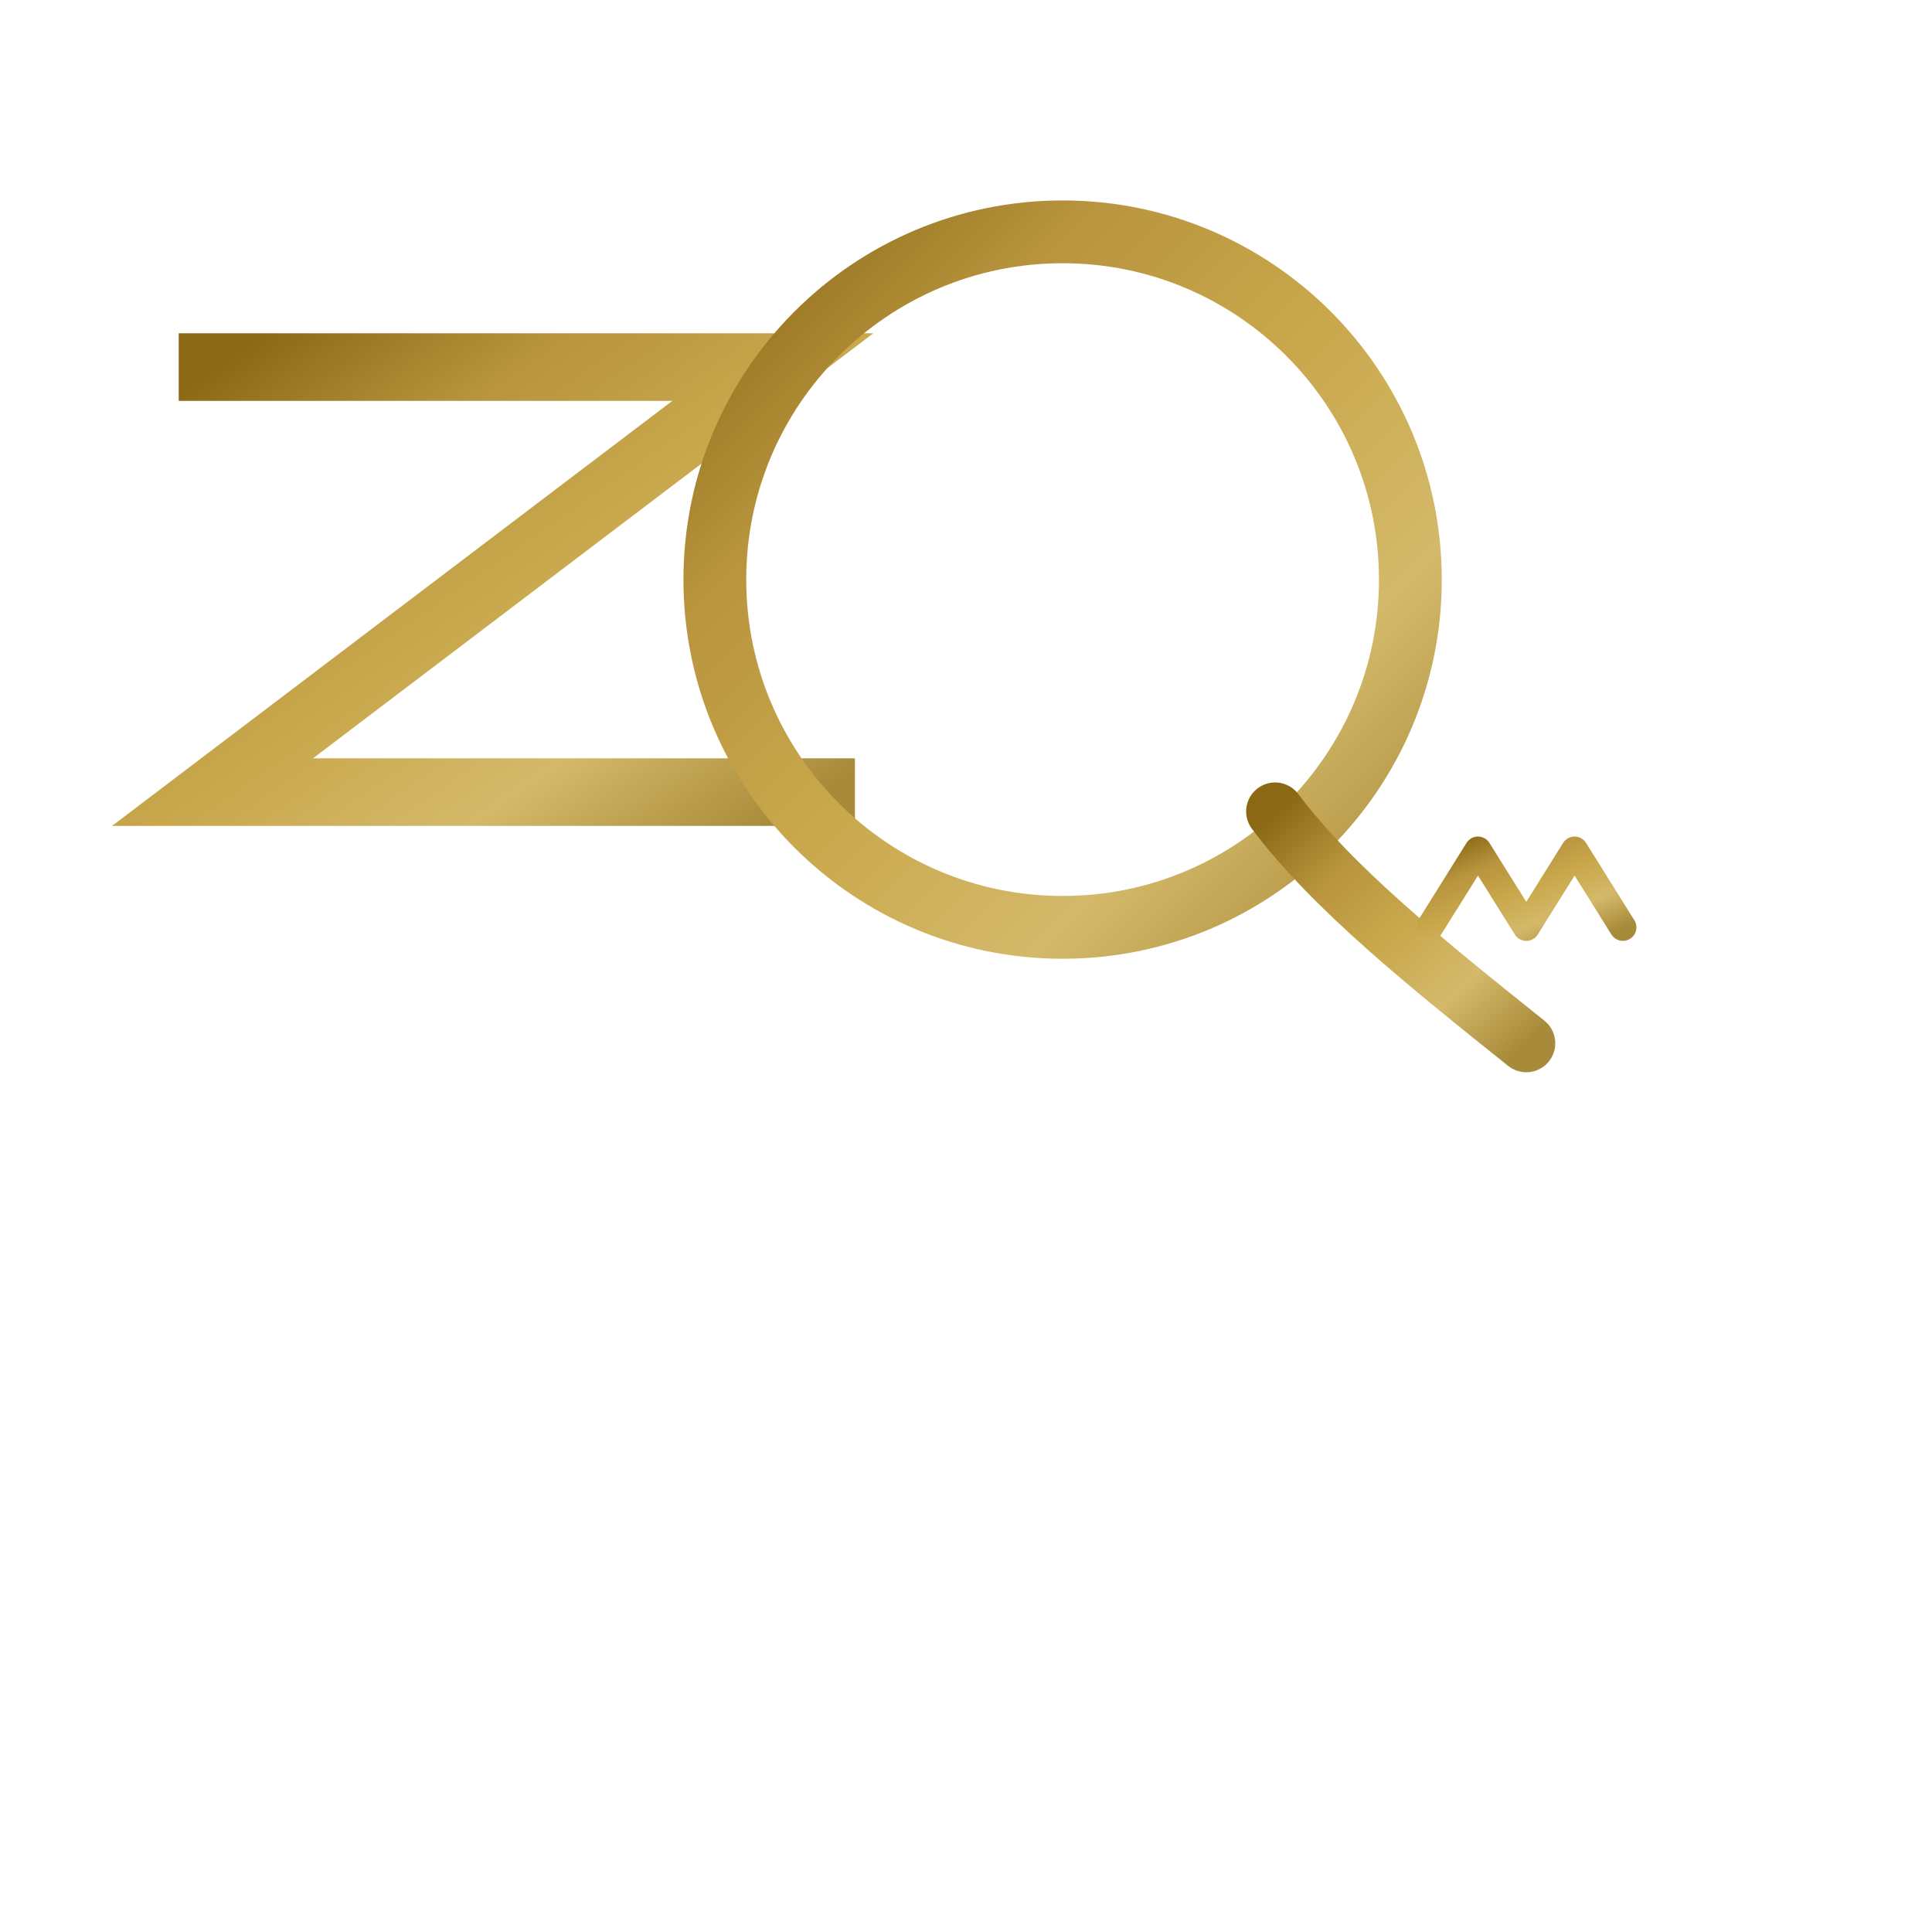
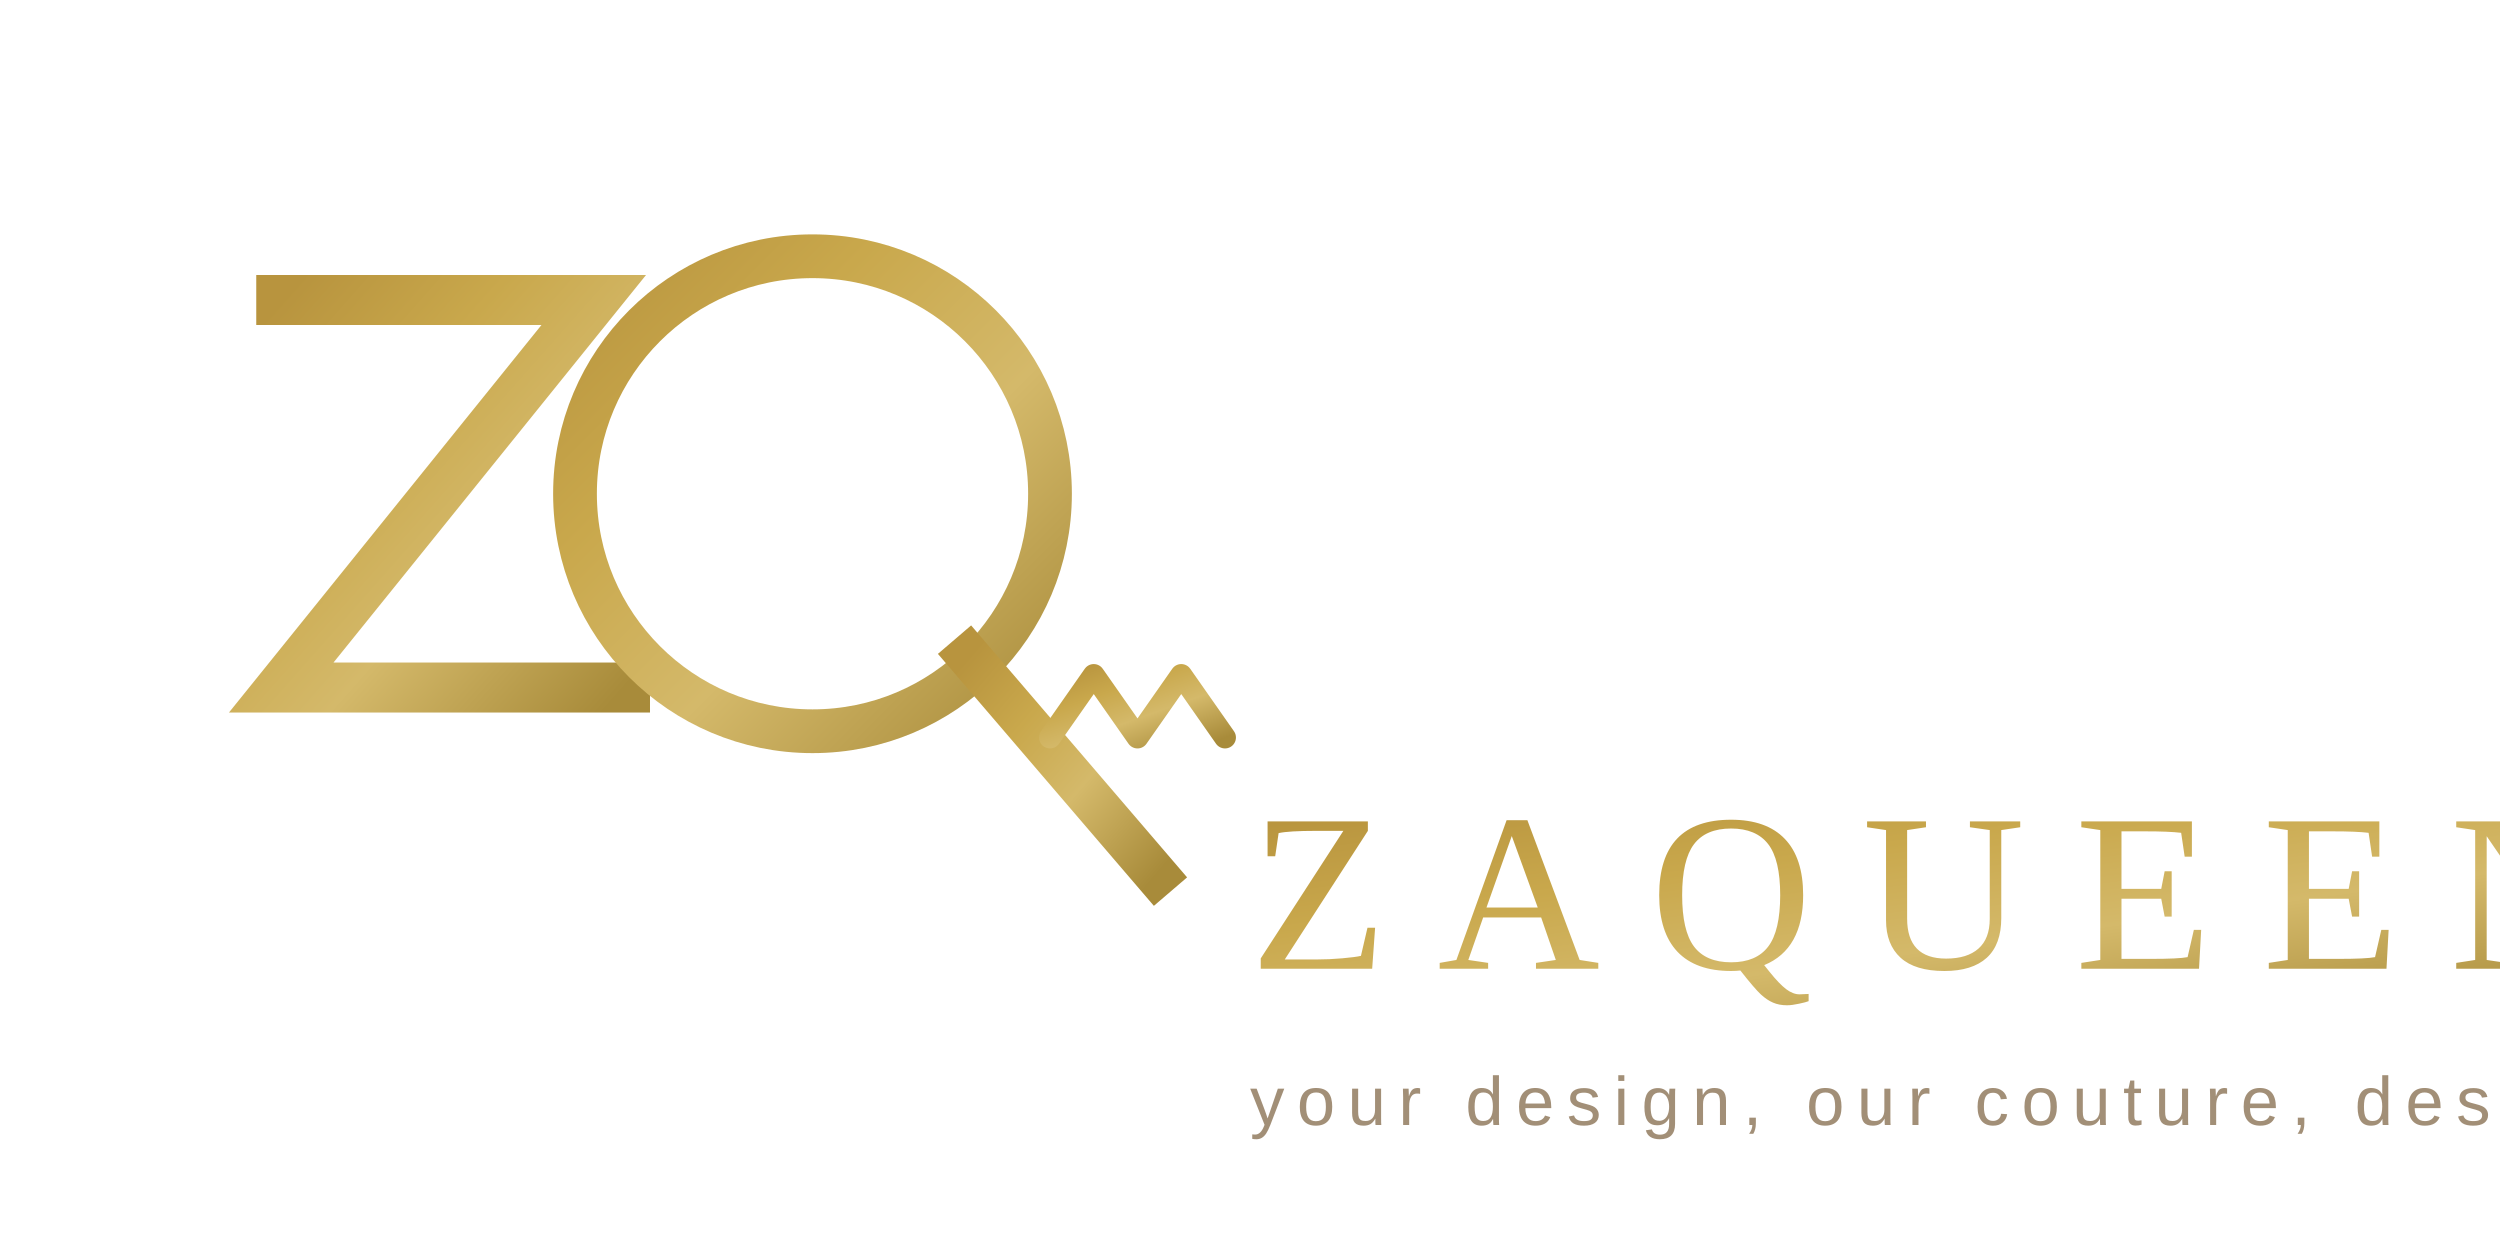
- <svg xmlns="http://www.w3.org/2000/svg" viewBox="0 0 200 200" fill="none">
+ <svg xmlns="http://www.w3.org/2000/svg" viewBox="0 0 400 200" fill="none">
  <defs>
    <linearGradient id="gold" x1="0%" y1="0%" x2="100%" y2="100%">
-       <stop offset="0%" stop-color="#8B6914" />
-       <stop offset="25%" stop-color="#B8943E" />
-       <stop offset="50%" stop-color="#C9A84C" />
-       <stop offset="75%" stop-color="#D4B96A" />
+       <stop offset="0%" stop-color="#B8943E" />
+       <stop offset="30%" stop-color="#C9A84C" />
+       <stop offset="60%" stop-color="#D4B96A" />
      <stop offset="100%" stop-color="#A88B3A" />
    </linearGradient>
-     <linearGradient id="gold-dark" x1="0%" y1="0%" x2="100%" y2="100%">
-       <stop offset="0%" stop-color="#6B5010" />
-       <stop offset="50%" stop-color="#8B6914" />
-       <stop offset="100%" stop-color="#6B5010" />
-     </linearGradient>
  </defs>
-   <path d="M22 38 L80 38 L22 82 L85 82" stroke="url(#gold)" stroke-width="7" stroke-linecap="square" stroke-linejoin="miter" fill="none" />
-   <path d="M18 38 L26 38" stroke="url(#gold)" stroke-width="7" stroke-linecap="square" fill="none" />
-   <path d="M78 82 L86 82" stroke="url(#gold)" stroke-width="7" stroke-linecap="square" fill="none" />
-   <circle cx="110" cy="60" r="36" stroke="url(#gold)" stroke-width="6.5" fill="none" />
-   <path d="M132 84 C138 92, 148 100, 158 108" stroke="url(#gold)" stroke-width="6" stroke-linecap="round" fill="none" />
-   <path d="M148 96 L153 88 L158 96 L163 88 L168 96" stroke="url(#gold)" stroke-width="2.8" stroke-linecap="round" stroke-linejoin="round" fill="none" />
+   <path d="M45 48 L95 48 L45 110 L100 110" stroke="url(#gold)" stroke-width="8" stroke-linecap="square" stroke-linejoin="miter" fill="none" />
+   <circle cx="130" cy="79" r="38" stroke="url(#gold)" stroke-width="7" fill="none" />
+   <path d="M155 105 L185 140" stroke="url(#gold)" stroke-width="7" stroke-linecap="square" />
+   <path d="M168 118 L175 108 L182 118 L189 108 L196 118" stroke="url(#gold)" stroke-width="3.5" stroke-linecap="round" stroke-linejoin="round" fill="none" />
+   <text x="200" y="155" font-family="Georgia, 'Times New Roman', serif" font-size="36" font-weight="400" letter-spacing="8" fill="url(#gold)">ZAQUEEN</text>
+   <text x="200" y="180" font-family="Arial, Helvetica, sans-serif" font-size="11" letter-spacing="2" fill="#8B7355" opacity="0.8">your design, our couture, designed to reign</text>
</svg>
